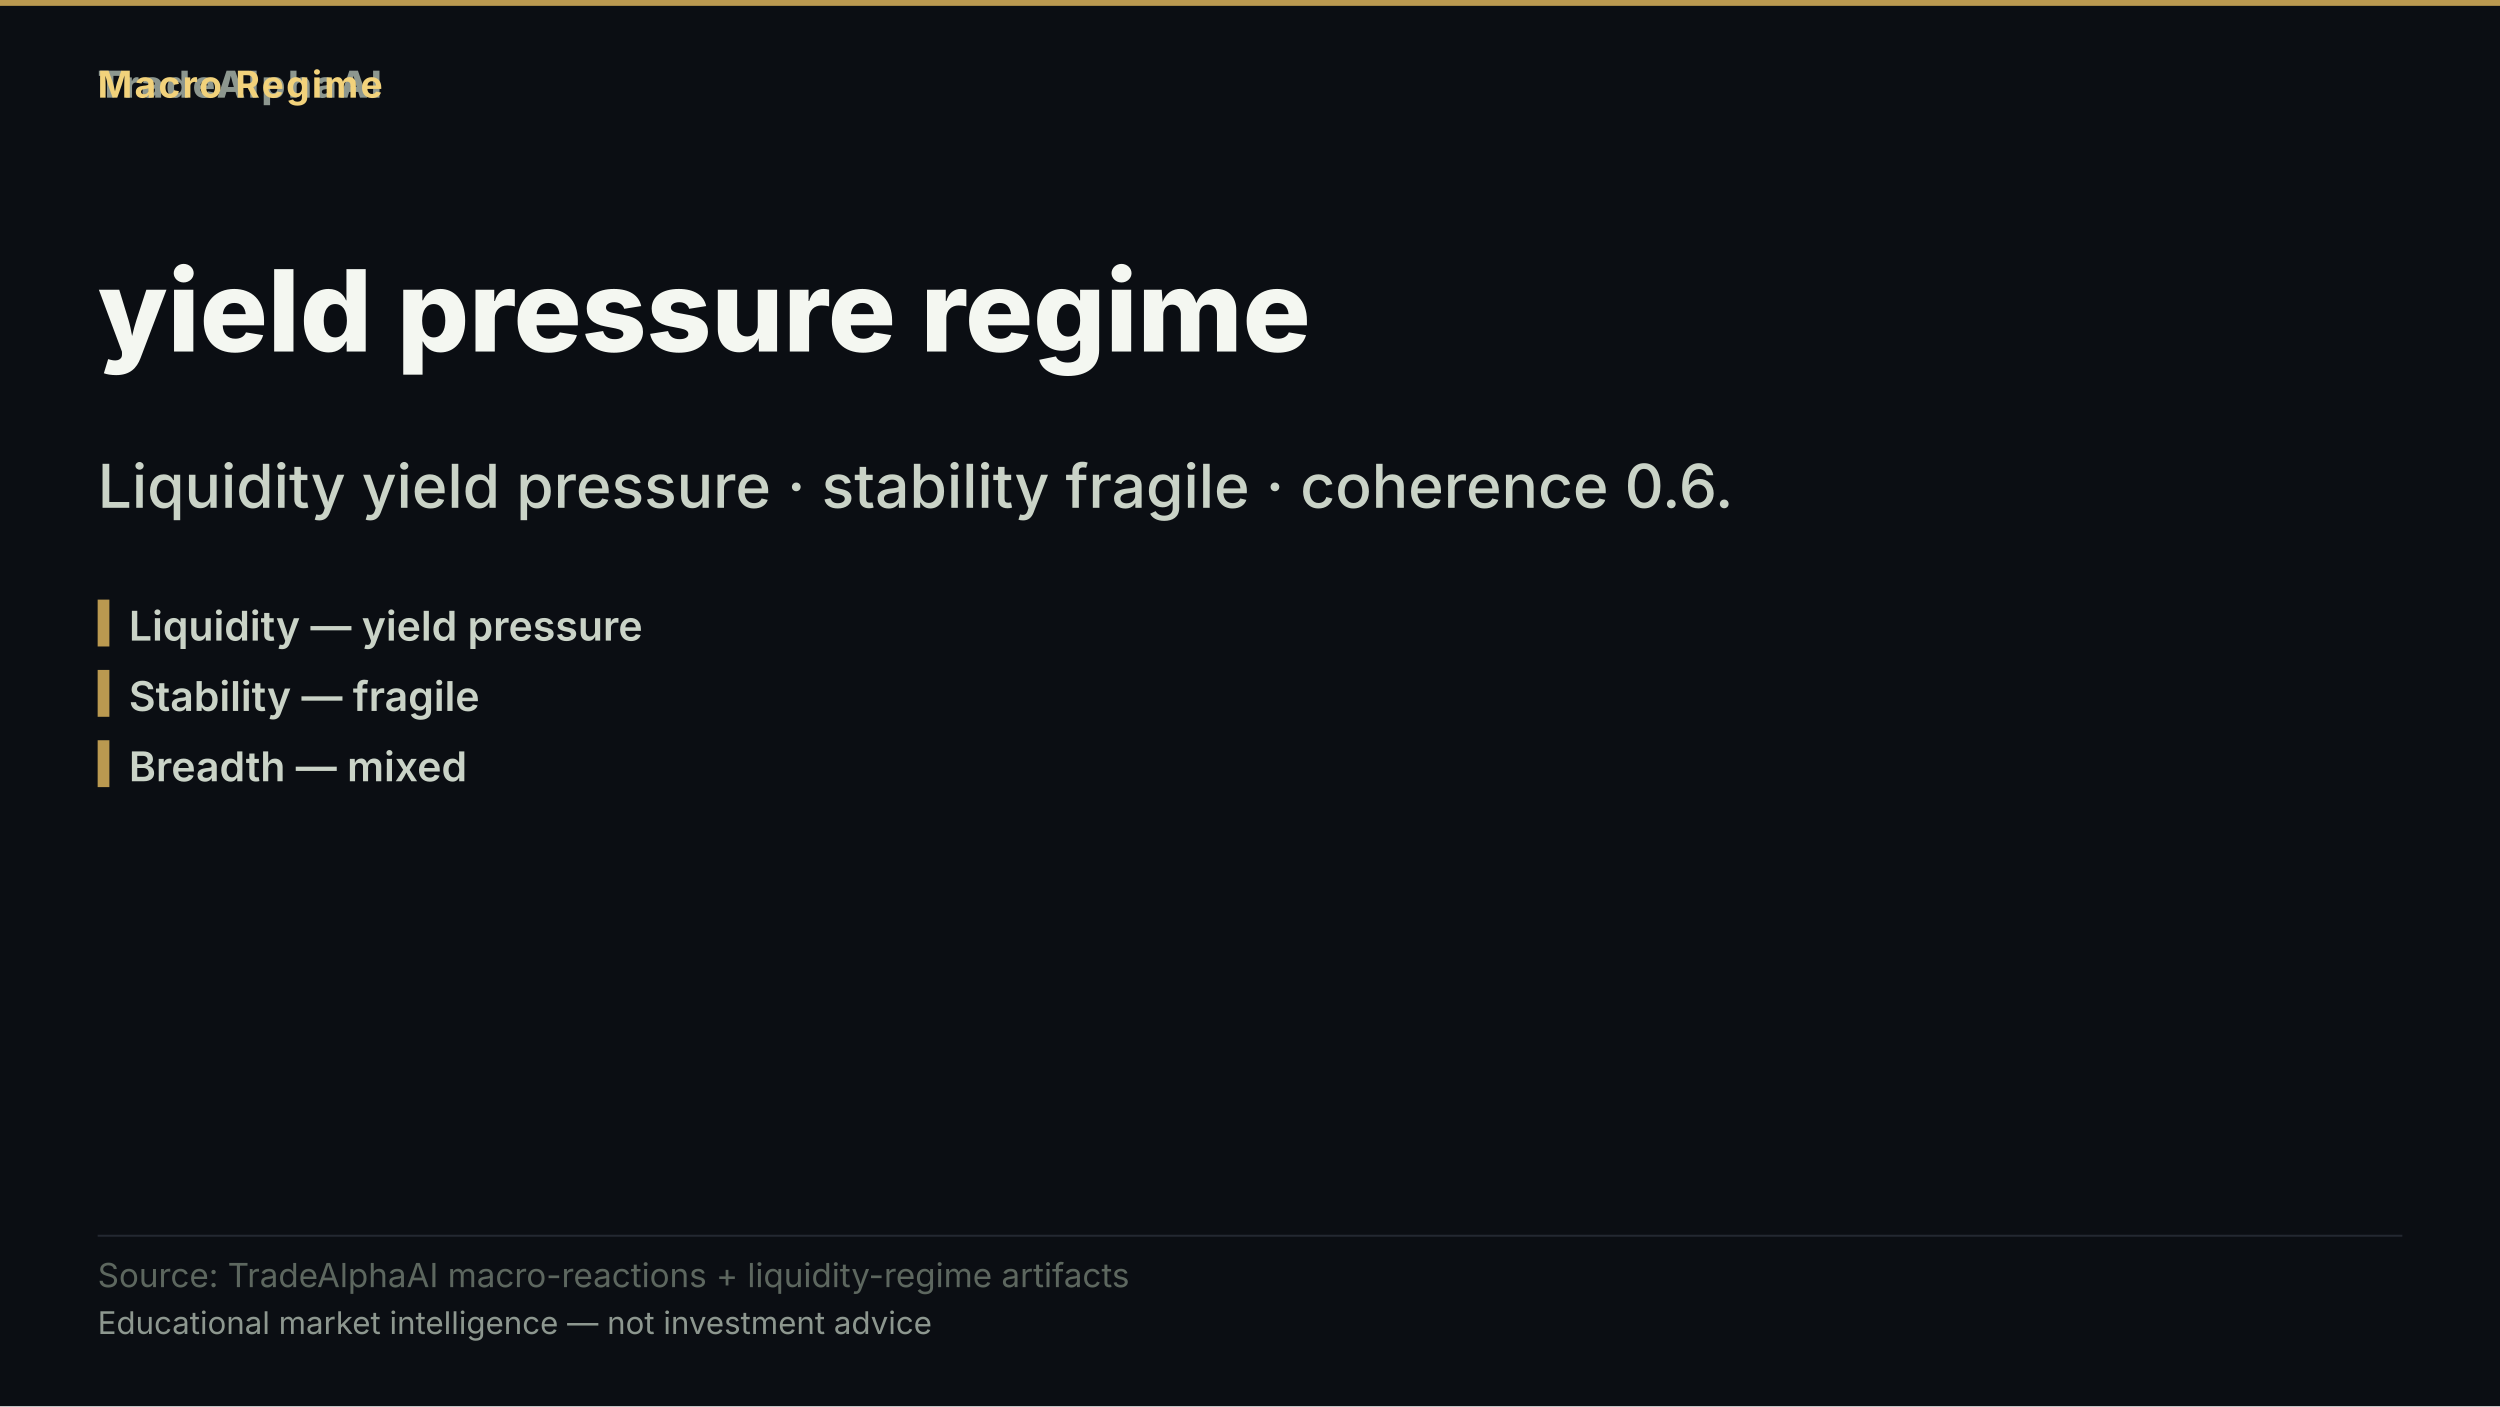
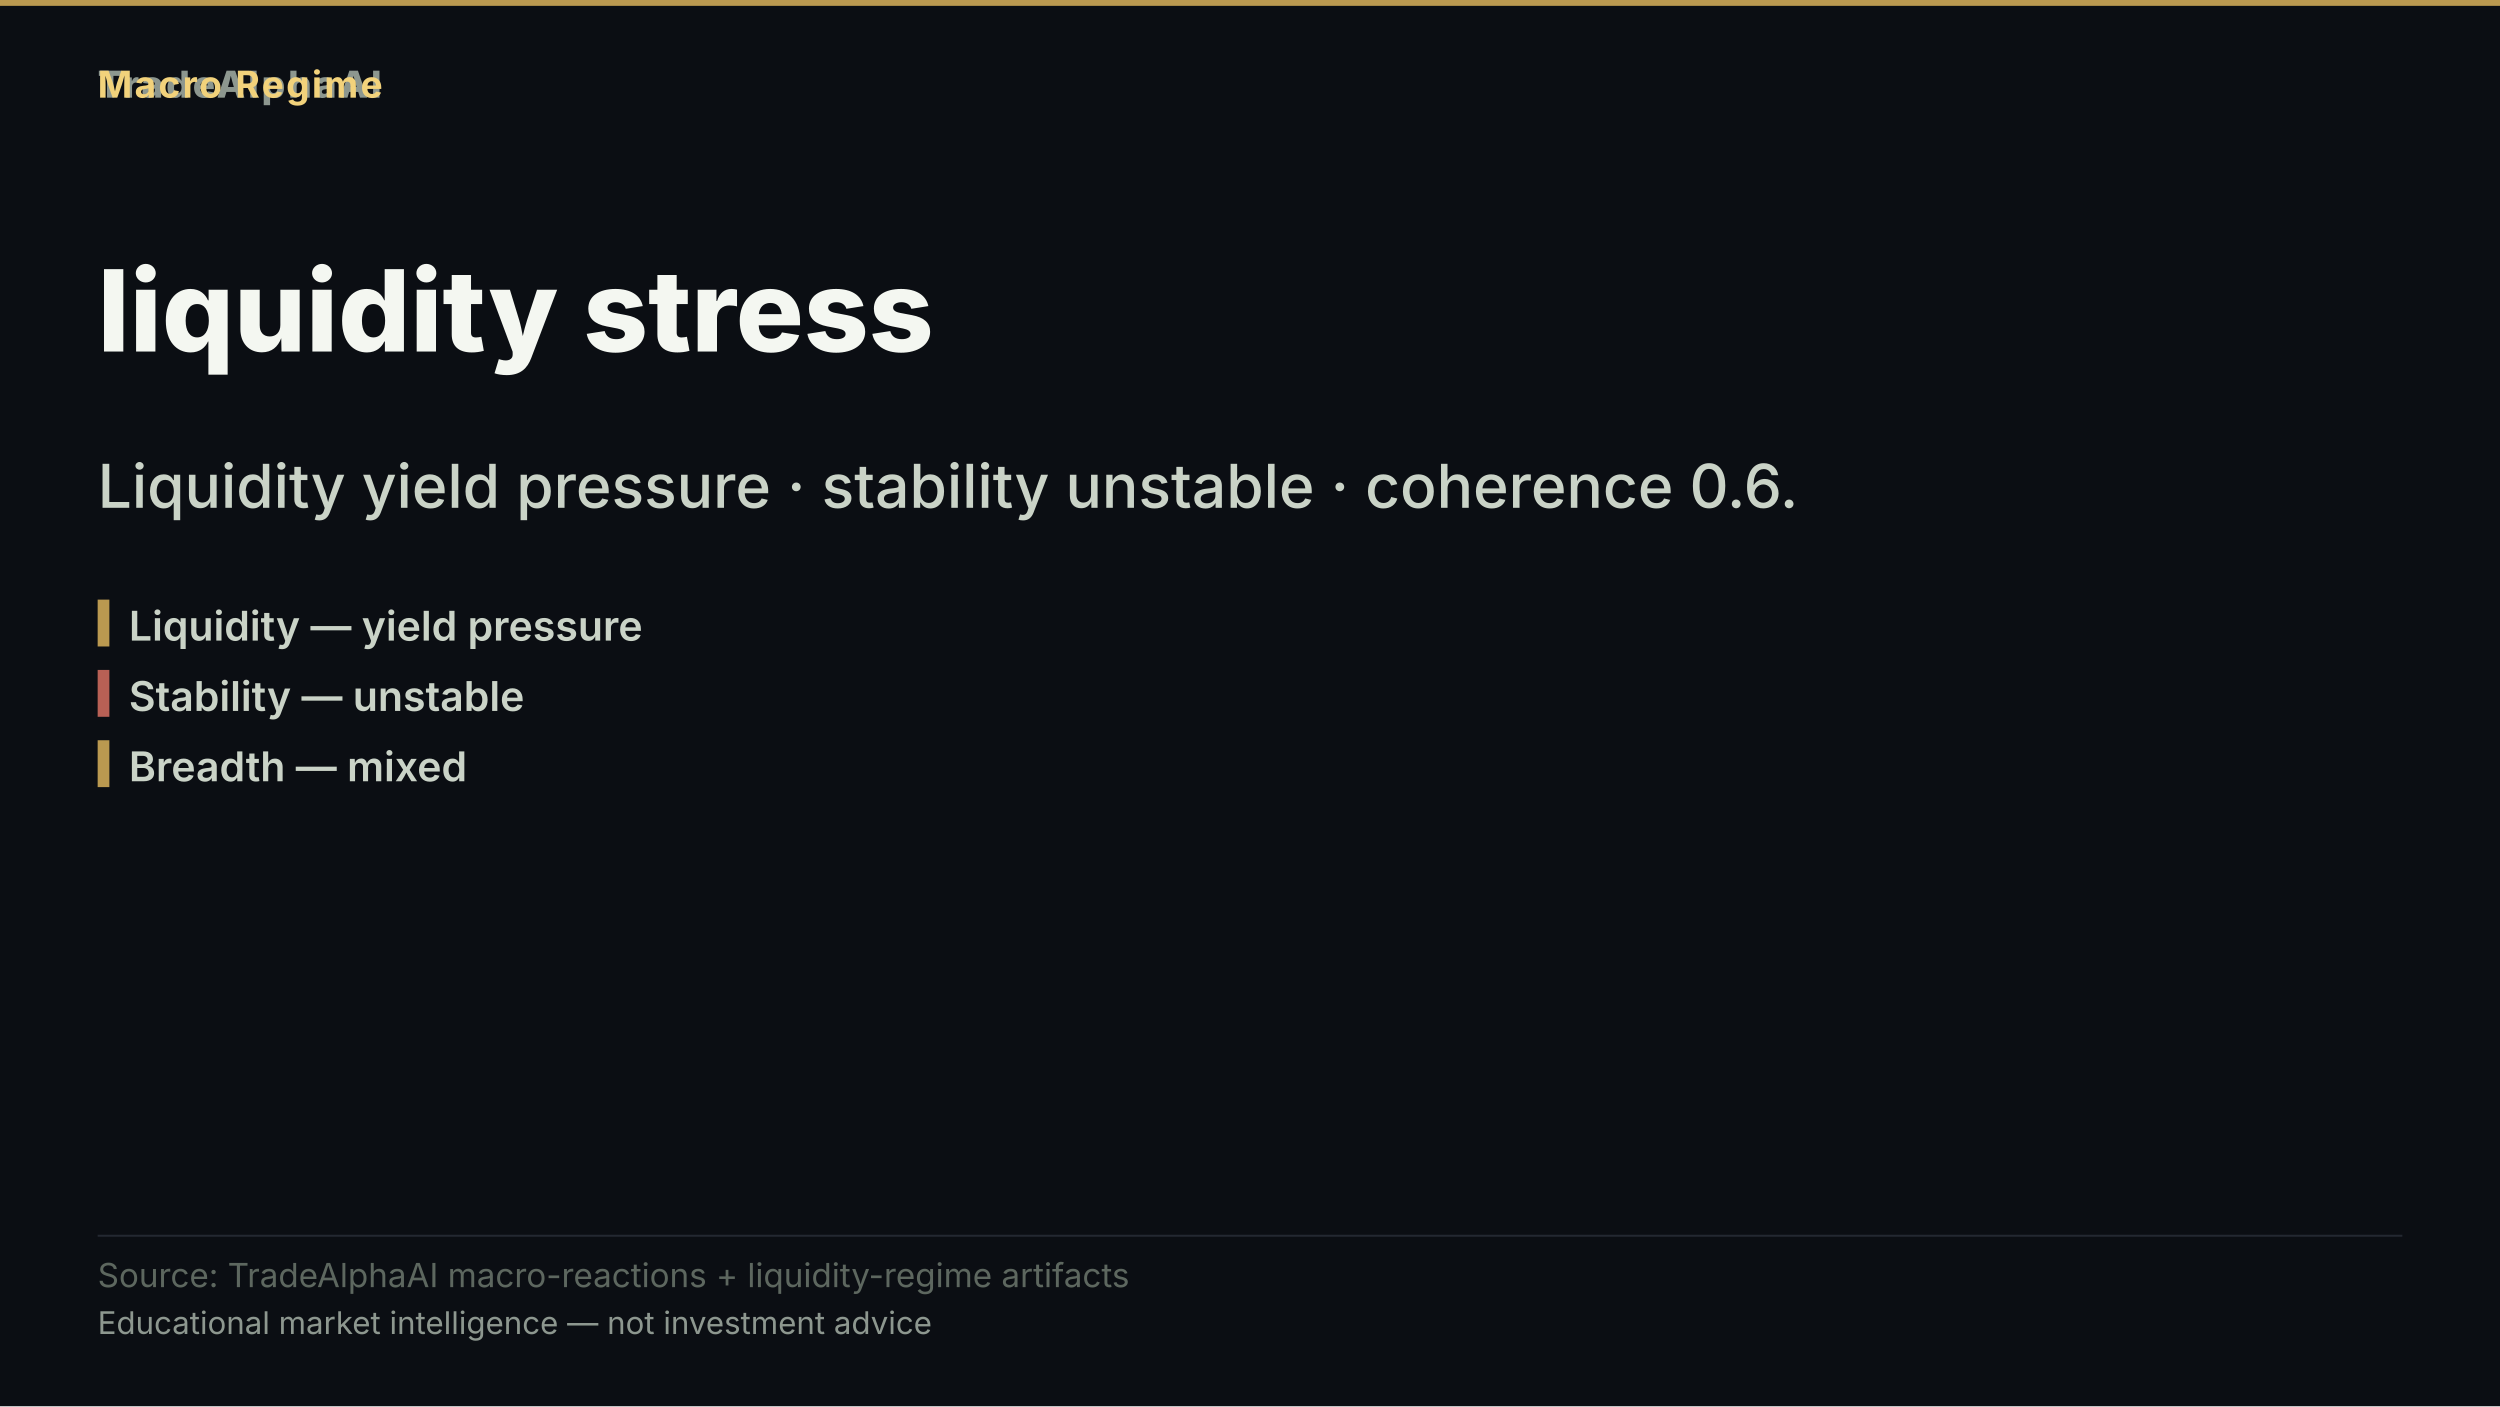
- <svg xmlns="http://www.w3.org/2000/svg" width="1280" height="720" viewBox="0 0 1280 720" role="img" aria-label="yield pressure regime">
+ <svg xmlns="http://www.w3.org/2000/svg" width="1280" height="720" viewBox="0 0 1280 720" role="img" aria-label="liquidity stress">
  <rect width="1280" height="720" fill="#0b0e13" />
  <rect x="0" y="0" width="1280" height="3" fill="#d8b15a" opacity="0.85" />
  <text x="50" y="50" font-family="'Inter','Segoe UI','Helvetica Neue',Arial,sans-serif" font-size="19" font-weight="800" letter-spacing="1.5" fill="#8d978f" text-anchor="start">TradeAlphaAI</text>
  <text x="50" y="50" font-family="'Inter','Segoe UI','Helvetica Neue',Arial,sans-serif" font-size="19" font-weight="700" letter-spacing="1.2" fill="#f2d27b" text-anchor="start">Macro Regime</text>
-   <text x="50" y="180" font-family="'Inter','Segoe UI','Helvetica Neue',Arial,sans-serif" font-size="58" font-weight="800" fill="#f4f7f1" text-anchor="start">yield pressure regime</text>
-   <text x="50" y="260" font-family="'Inter','Segoe UI','Helvetica Neue',Arial,sans-serif" font-size="31" font-weight="500" fill="#cad3c7" text-anchor="start">Liquidity yield pressure · stability fragile · coherence 0.6.</text>
+   <text x="50" y="180" font-family="'Inter','Segoe UI','Helvetica Neue',Arial,sans-serif" font-size="58" font-weight="800" fill="#f4f7f1" text-anchor="start">liquidity stress</text>
+   <text x="50" y="260" font-family="'Inter','Segoe UI','Helvetica Neue',Arial,sans-serif" font-size="31" font-weight="500" fill="#cad3c7" text-anchor="start">Liquidity yield pressure · stability unstable · coherence 0.6.</text>
  <rect x="50" y="307" width="6" height="24" fill="#d8b15a" opacity="0.85" />
  <text x="66" y="328" font-family="'Inter','Segoe UI','Helvetica Neue',Arial,sans-serif" font-size="21" font-weight="600" fill="#cad3c7" text-anchor="start">Liquidity — yield pressure</text>
-   <rect x="50" y="343" width="6" height="24" fill="#d8b15a" opacity="0.85" />
-   <text x="66" y="364" font-family="'Inter','Segoe UI','Helvetica Neue',Arial,sans-serif" font-size="21" font-weight="600" fill="#cad3c7" text-anchor="start">Stability — fragile</text>
+   <rect x="50" y="343" width="6" height="24" fill="#d66e60" opacity="0.85" />
+   <text x="66" y="364" font-family="'Inter','Segoe UI','Helvetica Neue',Arial,sans-serif" font-size="21" font-weight="600" fill="#cad3c7" text-anchor="start">Stability — unstable</text>
  <rect x="50" y="379" width="6" height="24" fill="#d8b15a" opacity="0.85" />
  <text x="66" y="400" font-family="'Inter','Segoe UI','Helvetica Neue',Arial,sans-serif" font-size="21" font-weight="600" fill="#cad3c7" text-anchor="start">Breadth — mixed</text>
  <rect x="50" y="632.2" width="1180" height="1" fill="rgba(148,163,184,0.18)" />
  <text x="50" y="659" font-family="'Inter','Segoe UI','Helvetica Neue',Arial,sans-serif" font-size="17" fill="#5d675f" text-anchor="start">Source: TradeAlphaAI macro-reactions + liquidity-regime artifacts</text>
  <text x="50" y="683" font-family="'Inter','Segoe UI','Helvetica Neue',Arial,sans-serif" font-size="16" fill="#8d978f" text-anchor="start">Educational market intelligence — not investment advice</text>
</svg>
